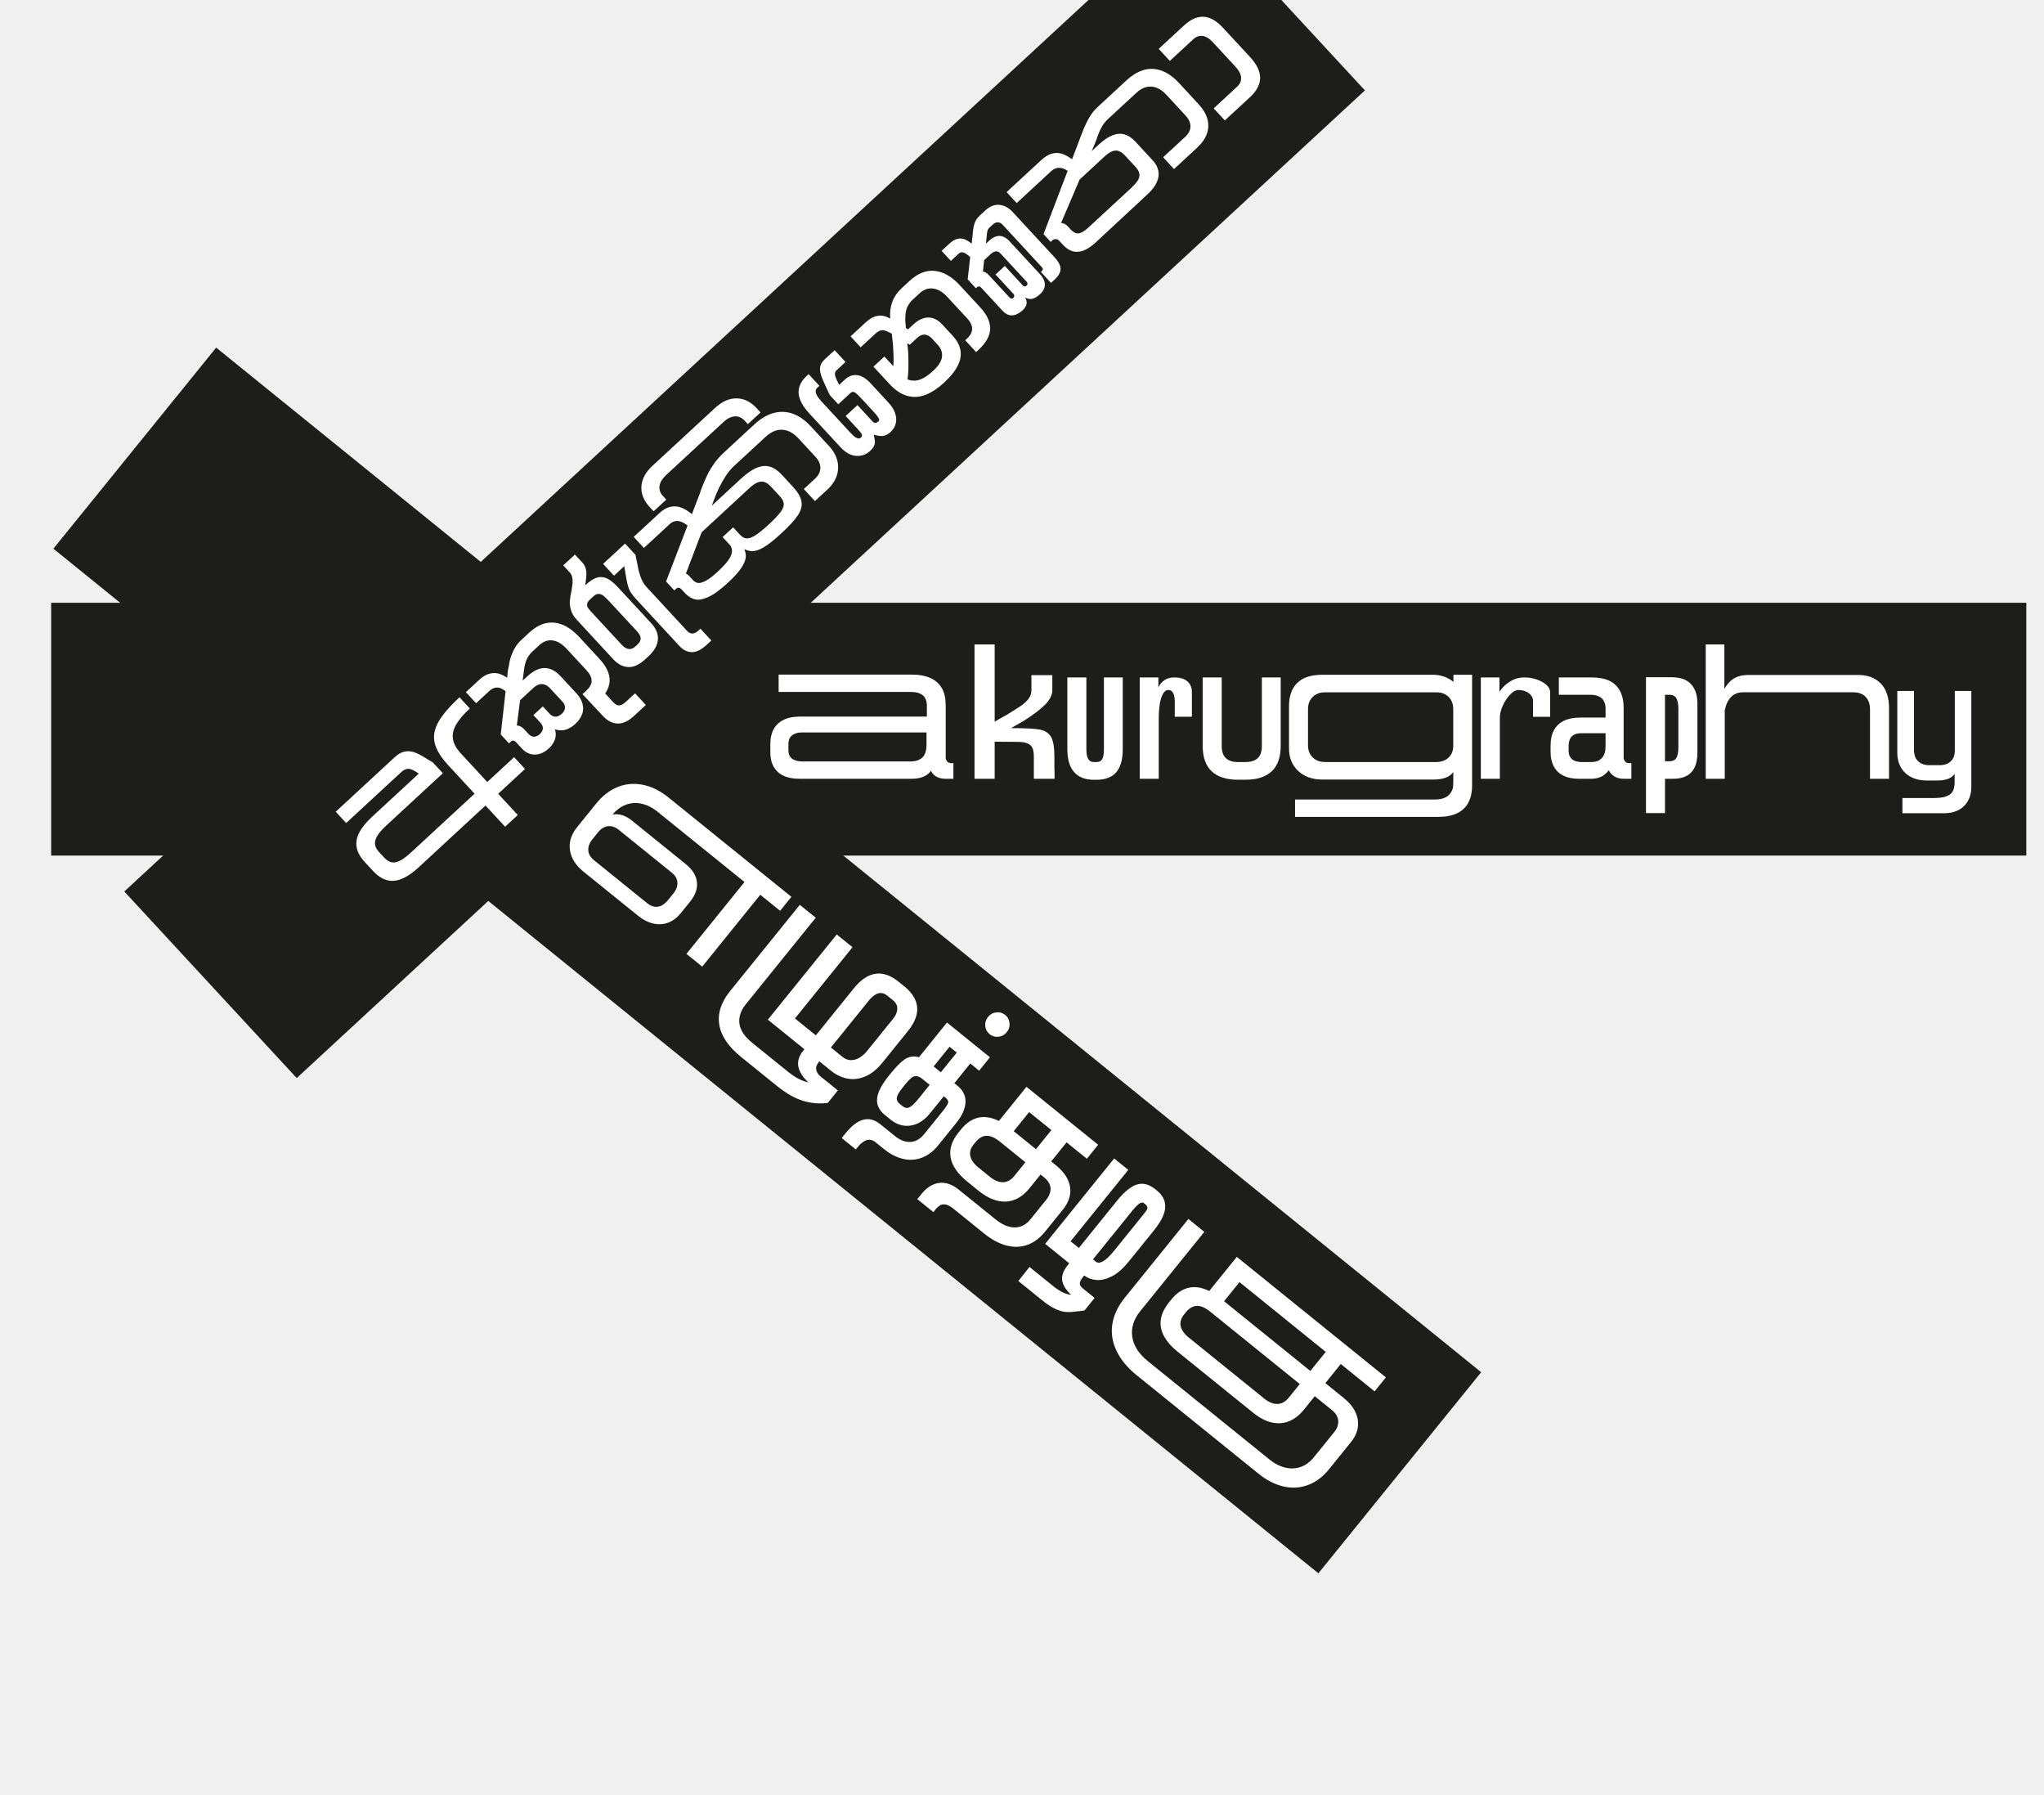
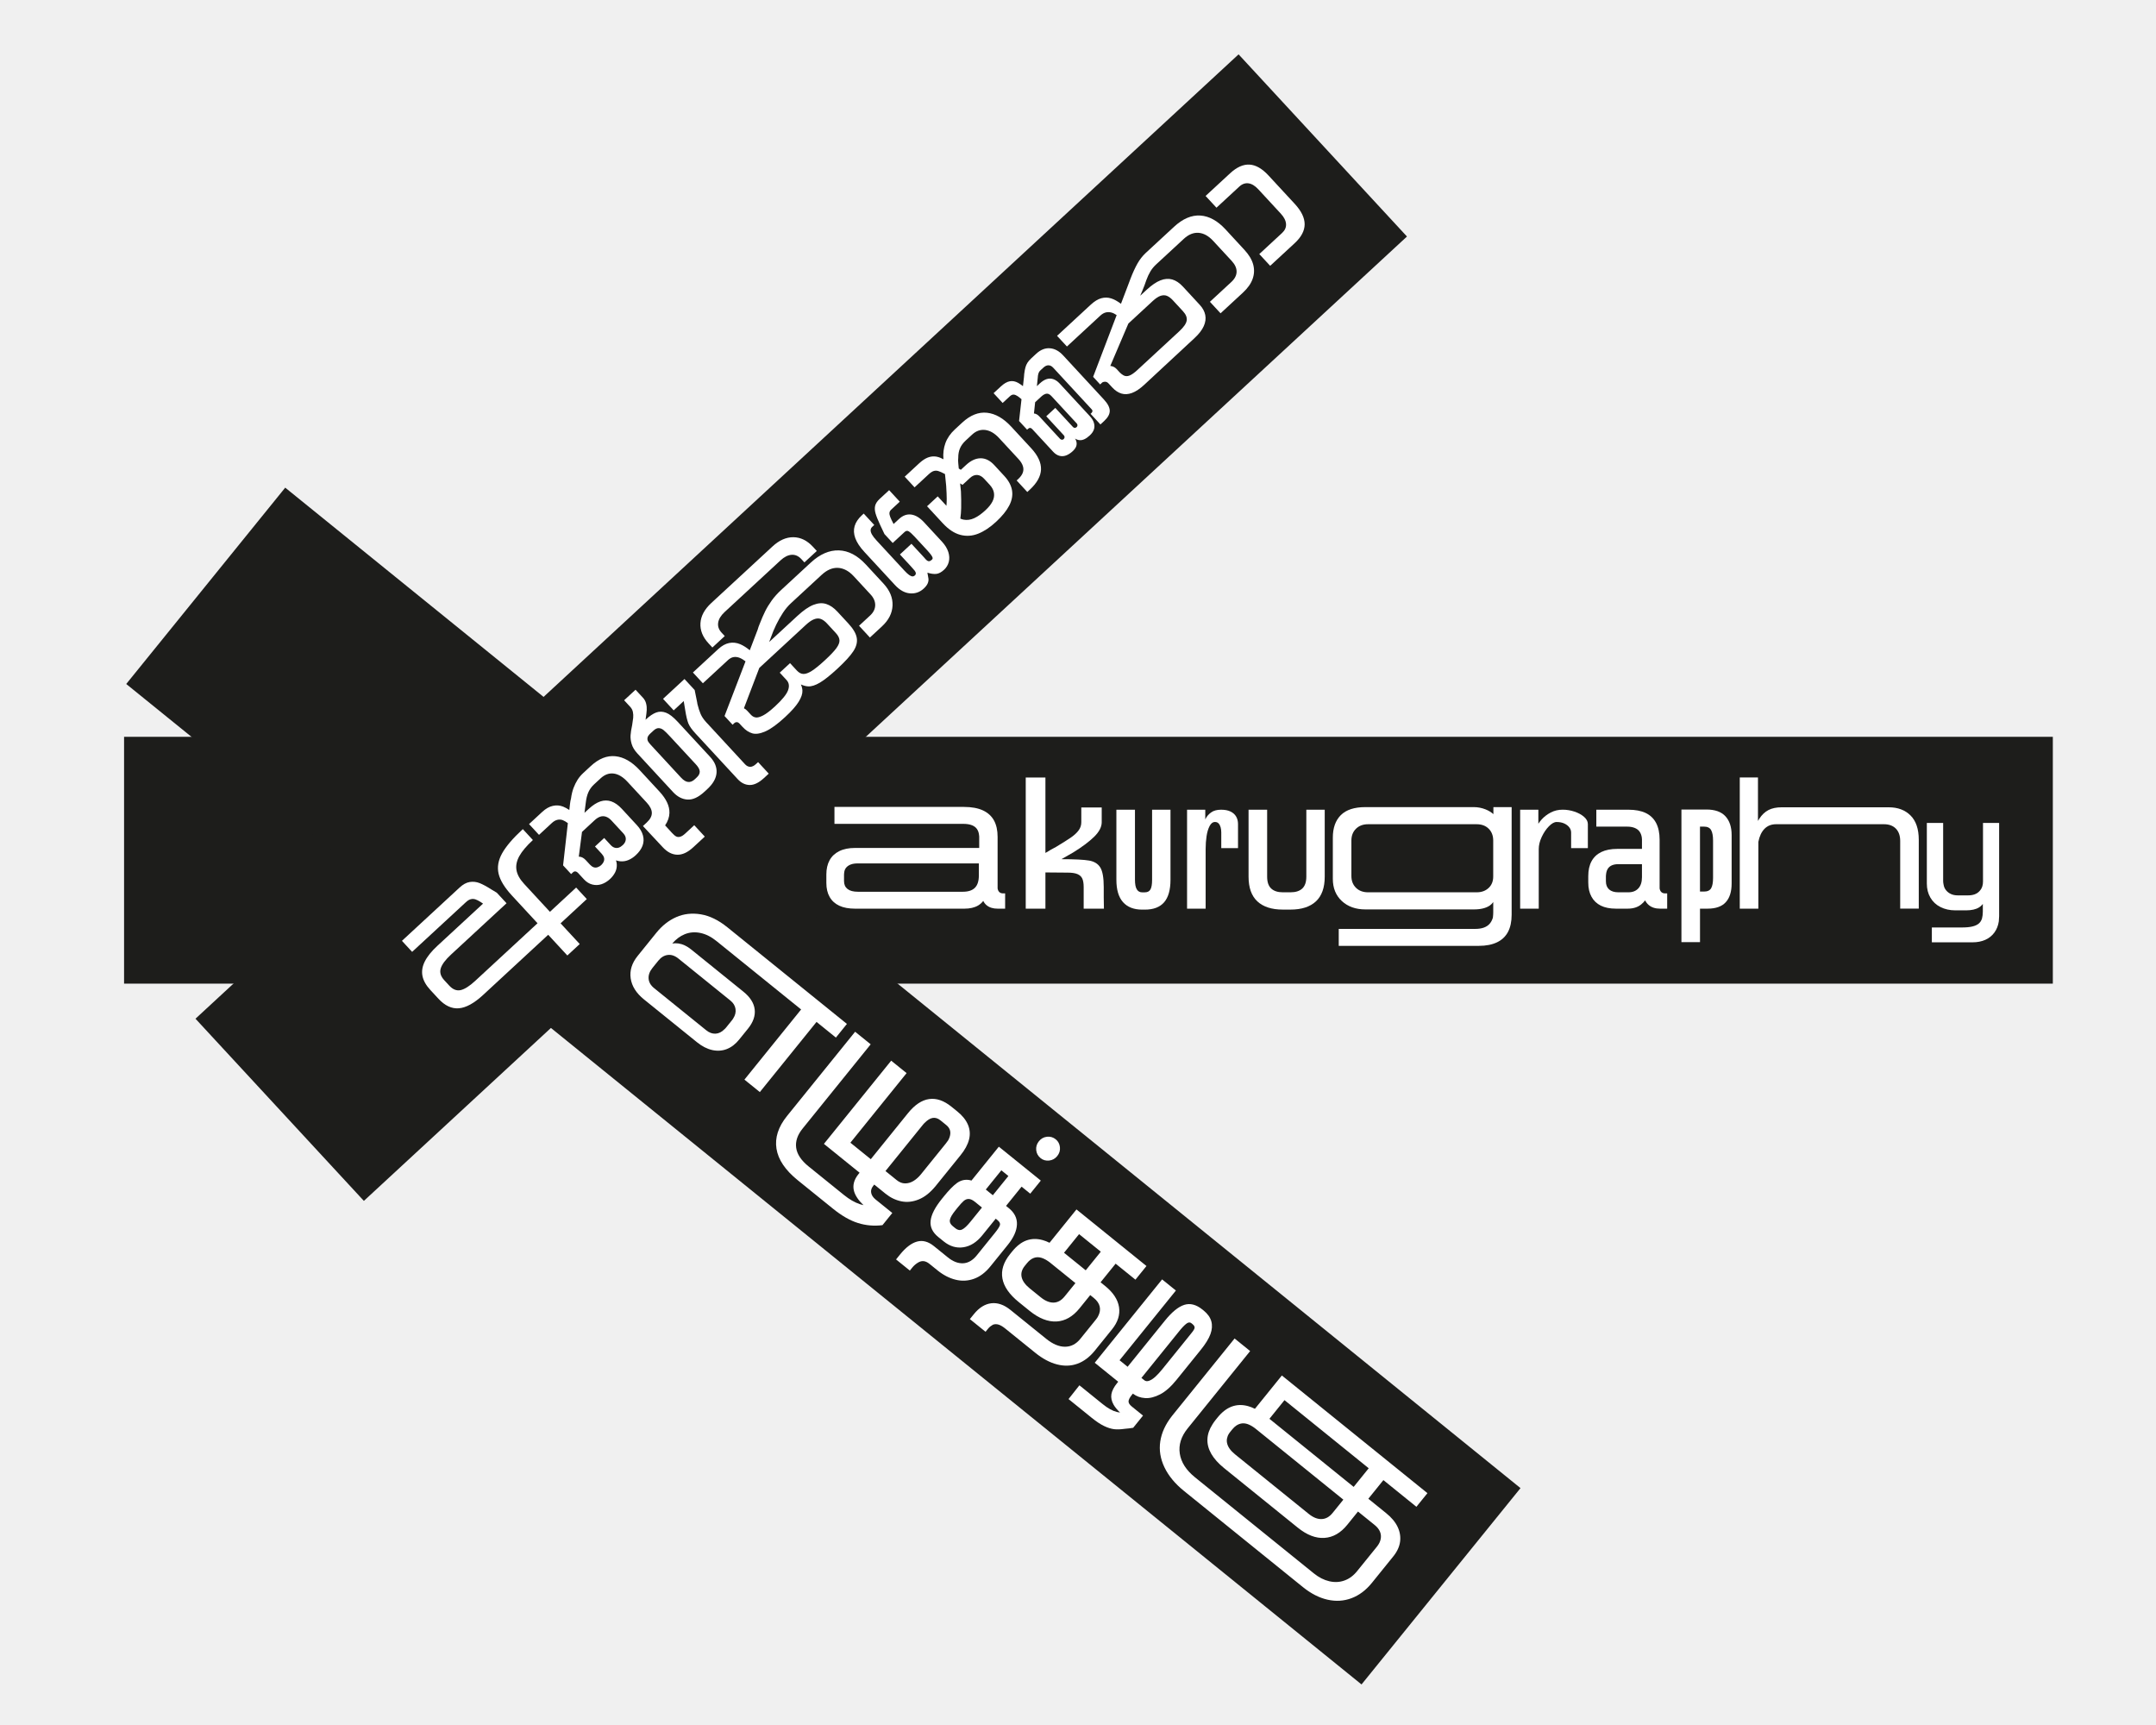
- <svg xmlns="http://www.w3.org/2000/svg" version="1.1" id="Layer_1" x="0px" y="0px" viewBox="44 88 1185 1040" style="enable-background:new 0 0 1280 1024;" xml:space="preserve">
+ <svg xmlns="http://www.w3.org/2000/svg" version="1.1" id="Layer_1" x="0px" y="0px" viewBox="0 0 1280 1024" style="enable-background:new 0 0 1280 1024;" xml:space="preserve">
  <style type="text/css">
	.st0{fill:#1D1D1B;}
	.st1{fill:#FFFFFF;}
</style>
  <rect x="73.66" y="437.39" class="st0" width="1145.09" height="146.52" />
  <rect x="413.88" y="172.83" transform="matrix(0.6293 -0.7771 0.7771 0.6293 -319.8159 618.8976)" class="st0" width="149.98" height="943.74" />
  <rect x="54.01" y="298.95" transform="matrix(0.7343 -0.6788 0.6788 0.7343 -126.5286 421.8774)" class="st0" width="843.36" height="147.27" />
  <path class="st1" d="M581.14,519.64c0,3.35-0.78,5.81-2.35,7.37c-1.56,1.57-3.95,2.35-7.15,2.35h-62.36c-2.69,0-4.73-0.55-6.12-1.64  c-1.38-1.1-2.07-2.66-2.07-4.7v-3.93c0-0.51,0.04-0.91,0.11-1.2c0.14-1.16,0.54-2.13,1.2-2.89c0.65-0.77,1.54-1.37,2.67-1.81  c1.12-0.44,2.52-0.65,4.2-0.65h71.87V519.64z M595.55,530.34c-0.94,0-1.69-0.26-2.24-0.77c-0.54-0.51-0.89-1.24-1.04-2.18v-0.87  v-29.7c0-3.86-0.7-7.1-2.12-9.73c-1.43-2.61-3.61-4.62-6.55-6c-2.95-1.38-6.72-2.08-11.31-2.08h-76.88v10.05h76.44  c2.11,0,3.84,0.28,5.19,0.82c1.35,0.54,2.35,1.31,3,2.29c0.66,0.98,1.06,2.13,1.2,3.44c0.07,0.22,0.11,0.54,0.11,0.98v6.77h-73.71  c-3.72,0-6.85,0.63-9.4,1.91c-2.55,1.27-4.46,3.08-5.73,5.41c-1.27,2.33-1.91,5.13-1.91,8.41v5.03c0,3.27,0.65,6.06,1.96,8.35  c1.31,2.29,3.22,4.02,5.73,5.19c2.51,1.17,5.66,1.75,9.45,1.75h64.76c3.35,0,6.1-0.64,8.25-1.92c1.17-0.7,2.17-1.6,3-2.69  c0.49,1.02,1.16,1.88,2.01,2.59c1.64,1.35,3.84,2.02,6.61,2.02h4.37v-9.07H595.55z" />
  <path class="st1" d="M655.39,539.41c0-3.13-0.04-5.38-0.11-6.77v-6.12c0-5.46-0.68-9.3-2.02-11.52c-1.35-2.22-3.57-3.61-6.66-4.15  c-3.09-0.54-8.58-0.82-16.44-0.82c2.03-1.16,4.33-2.47,6.88-3.93c5.31-3.27,9.48-6.38,12.51-9.33c3.01-2.95,4.53-5.85,4.53-8.68  v-8.74h-12.12v8.74c0,1.82-0.54,3.46-1.64,4.91c-1.09,1.46-2.62,2.86-4.58,4.21c-1.97,1.35-4.88,3.18-8.74,5.51  c-1.39,0.73-2.42,1.3-3.11,1.69c-0.7,0.4-1.77,1.04-3.23,1.92v-44.78h-11.69v77.87h11.69V517.9c5.24,0,9.65,0.04,13.21,0.11  c2.48,0,4.41,0.29,5.79,0.87c1.38,0.58,2.34,1.47,2.89,2.67c0.55,1.2,0.82,2.89,0.82,5.08v12.77H655.39z" />
  <path class="st1" d="M666.72,535.53c-2.62-2.95-3.93-7.37-3.93-13.27v-41.6h11.03v41.6c0,2.63,0.37,4.52,1.1,5.69  c0.72,1.16,1.75,1.75,3.06,1.75h1.75c1.53,0,2.62-0.57,3.27-1.69c0.66-1.13,0.99-3.04,0.99-5.74v-41.6h10.92v41.6  c0,5.97-1.26,10.42-3.77,13.33c-2.51,2.91-6.31,4.37-11.41,4.37h-1.75C673.09,539.95,669.34,538.48,666.72,535.53" />
  <path class="st1" d="M733.9,484.75c-0.73-1.27-1.84-2.27-3.33-3c-1.49-0.73-3.36-1.09-5.62-1.09c-2.47,0-4.46,0.54-5.95,1.63  c-1.5,1.1-2.59,2.37-3.28,3.82c-0.05,0.12-0.11,0.26-0.16,0.38v-5.84h-10.81v58.75h11.03v-35.39c0-2.69,0.19-5.24,0.55-7.64  c0.36-2.41,0.96-4.4,1.8-6.01s1.91-2.41,3.22-2.41c0.87,0,1.59,0.29,2.13,0.87c0.54,0.59,0.94,1.35,1.2,2.3  c0.25,0.94,0.38,1.96,0.38,3.06v9.28H735v-14.31C735,487.49,734.63,486.02,733.9,484.75" />
  <path class="st1" d="M746.5,535.09c-3.49-3.24-5.24-8.14-5.24-14.69v-39.75h11.03v39.75c0,3.21,0.8,5.55,2.41,7.05  c1.6,1.49,3.9,2.24,6.88,2.24h4.58c3.06,0,5.39-0.75,6.99-2.24c1.6-1.5,2.41-3.84,2.41-7.05v-39.75h10.92v39.75  c0,6.55-1.75,11.45-5.24,14.69c-3.49,3.24-8.52,4.86-15.07,4.86h-4.58C755.02,539.95,750,538.34,746.5,535.09" />
  <path class="st1" d="M883.78,527.12c-1.82,1.71-4.18,2.57-7.1,2.57h-64.43c-2.99,0-5.39-0.88-7.21-2.67  c-1.82-1.78-2.73-4.13-2.73-7.04V499c0-2.91,0.91-5.26,2.73-7.04c1.82-1.78,4.19-2.68,7.1-2.68h64.54c2.99,0,5.37,0.9,7.16,2.68  c1.78,1.78,2.67,4.13,2.67,7.04v21.3C886.52,523.13,885.61,525.41,883.78,527.12 M886.62,479.12v4.17  c-1.35-1.19-2.93-2.15-4.75-2.86c-2.22-0.87-4.53-1.31-6.94-1.31h-64.32c-6.55,0-11.41,1.59-14.57,4.75  c-3.17,3.16-4.75,7.63-4.75,13.38v24.46c0,5.46,1.78,9.85,5.35,13.17c3.57,3.31,8.23,4.97,13.98,4.97h64.43c4,0,7.14-0.77,9.4-2.29  c0.79-0.54,1.49-1.24,2.08-2.07v6.11c0,0.94-0.08,2-0.22,3.16c-0.44,1.46-1.09,2.67-1.96,3.66c-0.87,0.98-2.02,1.72-3.44,2.24  c-1.42,0.51-3.16,0.76-5.19,0.76h-80.92v10.06h83.21c4.23,0,7.79-0.7,10.71-2.08c2.91-1.38,5.09-3.44,6.55-6.17  c1.45-2.74,2.18-6.14,2.18-10.22v-63.89H886.62z" />
  <path class="st1" d="M940.45,484.91c-1.5-1.31-3.39-2.34-5.68-3.11c-2.3-0.77-4.64-1.15-7.04-1.15c-2.56,0-4.88,0.54-7,1.64  c-2.11,1.09-3.91,2.46-5.4,4.09c-0.78,0.86-1.45,1.73-2.02,2.61v-8.34h-10.81v58.75h11.04v-35.38c0-2.26,0.58-4.64,1.75-7.16  c1.16-2.5,2.59-4.62,4.26-6.33c1.67-1.71,3.2-2.57,4.58-2.57c1.75,0,3.26,0.29,4.54,0.87c1.27,0.58,2.27,1.35,3,2.29  c0.72,0.94,1.09,1.97,1.09,3.06v9.29h9.94v-14.31C942.68,487.64,941.94,486.22,940.45,484.91" />
  <path class="st1" d="M974.82,520.73c0,2.83-0.7,5.05-2.13,6.61c-1.42,1.57-3.41,2.35-5.95,2.35h-5.9c-2.4,0-4.24-0.57-5.51-1.69  c-1.28-1.13-1.92-2.75-1.92-4.87v-3.05c0-0.52,0.04-0.92,0.11-1.2c0.15-1.31,0.51-2.41,1.1-3.28c0.58-0.87,1.4-1.53,2.45-1.97  c1.06-0.44,2.35-0.65,3.88-0.65h13.87V520.73z M988.58,530.34c-0.94,0-1.69-0.26-2.24-0.77c-0.54-0.51-0.89-1.24-1.04-2.18v-0.87  v-28.06c0-3.93-0.69-7.23-2.07-9.89c-1.39-2.66-3.44-4.64-6.17-5.95c-2.74-1.31-6.18-1.96-10.32-1.96h-19.01v10.05h18.35  c1.68,0,3.15,0.25,4.42,0.76c1.27,0.52,2.25,1.24,2.9,2.19c0.66,0.94,1.1,2.07,1.31,3.38c0.07,0.29,0.11,0.7,0.11,1.2v5.68h-14.63  c-3.79,0-6.95,0.62-9.5,1.85c-2.55,1.24-4.48,3.07-5.79,5.46c-1.31,2.4-1.96,5.35-1.96,8.85v3.82c0,3.28,0.63,6.08,1.91,8.41  c1.27,2.33,3.11,4.09,5.52,5.29c2.41,1.19,5.38,1.8,8.96,1.8h6.99c3.27,0,5.93-0.82,7.97-2.46c0.92-0.74,1.73-1.56,2.42-2.46  c0.51,1.05,1.2,1.97,2.11,2.74c1.7,1.45,3.94,2.18,6.71,2.18h4.26v-9.07H988.58z" />
  <path class="st1" d="M1017.03,521.06c0,2.84-0.38,4.91-1.14,6.22c-0.77,1.31-2.17,1.97-4.21,1.97h-2.41V490.7h2.41  c2.04,0,3.44,0.7,4.21,2.08c0.76,1.38,1.14,3.46,1.14,6.22V521.06z M1024.35,484.53c-2.48-2.66-6.22-3.98-11.25-3.98h-3.82h-6.12  h-4.91v78.74h11.03V539.4h4.48c4.88,0,8.48-1.27,10.8-3.82c2.34-2.55,3.5-6.27,3.5-11.14v-28.72  C1028.06,490.92,1026.82,487.19,1024.35,484.53" />
  <path class="st1" d="M1134.28,484.09c-3.24-3.24-7.55-4.86-12.94-4.86h-63.56c-3.13,0-5.75,0.54-7.86,1.63  c-2.11,1.1-3.93,2.83-5.46,5.2c-0.26,0.4-0.51,0.84-0.77,1.28v-25.81h-10.8v77.87h11.03v-39.64c0.65-3.35,1.87-5.94,3.65-7.76  c1.79-1.82,4.1-2.73,6.94-2.73h63.89c3.06,0,5.45,0.87,7.16,2.62c1.71,1.75,2.57,4.19,2.57,7.32v40.18h11.03v-40.95  C1139.14,492.11,1137.52,487.34,1134.28,484.09" />
  <path class="st1" d="M1153.63,488.5v34.49c0,0.7,0.1,1.47,0.29,2.3c0.2,1.21,0.69,2.3,1.49,3.25c0.79,0.96,1.77,1.69,2.92,2.2  c1.15,0.52,2.45,0.77,3.92,0.77h6.32c1.41,0,2.67-0.21,3.79-0.62c1.11-0.41,2.08-1.05,2.87-1.92c0.8-0.86,1.36-1.83,1.68-2.91  c0.26-0.83,0.38-1.76,0.38-2.78V488.5h9.58v55.37c0,0.76-0.06,1.78-0.19,3.06c-0.38,2.56-1.27,4.78-2.64,6.66  c-1.37,1.88-3.16,3.32-5.37,4.31c-2.2,0.99-4.74,1.48-7.61,1.48h-24.14v-8.81h17.72c2.62,0,4.72-0.2,6.32-0.58  c1.6-0.38,2.86-0.95,3.79-1.72c0.92-0.77,1.58-1.79,1.96-3.07c0.12-0.58,0.24-1.19,0.34-1.82c0.09-0.64,0.14-1.35,0.14-2.11v-9.96  h2.01c-0.32,1.98-0.89,3.61-1.72,4.88c-0.7,1.02-1.53,1.84-2.5,2.44c-0.95,0.61-2.09,1.05-3.4,1.34c-1.31,0.29-2.76,0.44-4.36,0.44  h-6.32c-3.32,0-6.28-0.66-8.86-1.97c-2.59-1.3-4.58-3.17-5.99-5.6c-1.41-2.43-2.1-5.21-2.1-8.33V488.5H1153.63z" />
  <path class="st1" d="M396.47,566.88c2.12-0.25,4.23,0.46,6.32,2.16l30.85,24.92c1.74,1.41,2.75,3.07,3.03,4.97  c0.29,1.92-0.17,3.78-1.35,5.61c-0.13,0.28-0.41,0.68-0.83,1.2l-3.38,4.18c-0.37,0.46-0.71,0.82-1.01,1.06  c-1.63,1.66-3.4,2.54-5.29,2.63c-1.9,0.1-3.75-0.58-5.55-2.04l-30.93-25c-2.03-1.64-3.12-3.53-3.26-5.67  c-0.15-2.13,0.62-4.24,2.31-6.34l3.45-4.27C392.46,568.27,394.35,567.13,396.47,566.88 M502.81,607.82l-71.01-57.39  c-5.22-4.23-10.47-6.77-15.71-7.66c-5.24-0.87-10.1-0.33-14.57,1.63c-4.47,1.96-8.41,5.06-11.84,9.3l-11.12,13.77  c-3.42,4.23-4.8,8.67-4.13,13.3s3.31,8.8,7.9,12.51l31.46,25.41c2.96,2.4,5.96,3.94,9.01,4.63c3.05,0.68,5.94,0.49,8.66-0.56  c2.73-1.06,5.17-2.92,7.33-5.6l5.29-6.53c3.09-3.83,4.42-7.64,3.97-11.42c-0.45-3.77-2.68-7.28-6.69-10.52l-31.02-25.07  c-2.5-2.02-5.04-3.21-7.62-3.57c-1.21-0.17-2.42-0.15-3.61,0.04c2.24-2.58,4.69-4.41,7.37-5.5c2.92-1.19,6.02-1.45,9.27-0.78  c3.26,0.66,6.45,2.26,9.59,4.8l50.28,40.63l-33.66,41.65l9.15,7.39l33.66-41.65l11.5,9.3L502.81,607.82z" />
  <path class="st1" d="M546.77,697.07c-1.36,1.68-2.84,3-4.44,3.98c-1.6,0.96-3.25,1.44-4.98,1.44c-1.73,0-3.41-0.66-5.03-1.98  l-6.62-5.35l22.12-27.36c0.46-0.58,0.85-1,1.14-1.24c1.68-1.72,3.28-2.69,4.82-2.94c1.54-0.24,3.07,0.24,4.58,1.46l3.4,2.75  c1.45,1.17,2.26,2.52,2.42,4.04c0.16,1.52-0.24,3.19-1.22,4.99c-0.41,0.63-0.9,1.29-1.46,1.99L546.77,697.07z M575.3,676.48  c0.77-3.03,0.56-5.95-0.62-8.78c-1.18-2.82-3.3-5.47-6.38-7.96l-3.4-2.75c-4.53-3.66-8.97-5.19-13.31-4.56  c-4.34,0.62-8.5,3.4-12.5,8.33l-22.11,27.36l-12.11-9.79l33.37-41.3l-9.15-7.39l-39.93,49.39l21.17,17.12l-0.63,0.78  c-2.72,3.37-3.61,6.76-2.67,10.16c0.76,2.71,2.64,5.48,5.62,8.33c-0.69-0.15-1.38-0.34-2.09-0.58c-3.14-1.04-6.3-2.86-9.49-5.45  l-21-16.96c-4.41-3.57-6.87-7.27-7.39-11.09c-0.51-3.82,0.76-7.62,3.82-11.39l40.42-50.02l-9.24-7.46l-40.43,50.01  c-5.21,6.45-7.29,12.93-6.26,19.42c1.03,6.51,5.24,12.74,12.61,18.7l20.91,16.89c5.22,4.23,10.21,7.08,14.92,8.54  c4.72,1.46,9.55,1.88,14.48,1.25l5.84-7.23l-9.93-8.02c-1.45-1.18-2.32-2.48-2.6-3.91c-0.29-1.43,0.12-2.81,1.19-4.15l0.63-0.78  l6.7,5.42c2.85,2.3,5.95,3.81,9.32,4.51c3.37,0.7,6.83,0.34,10.39-1.11c3.57-1.44,6.94-4.14,10.14-8.09l14.58-18.03  C572.83,682.65,574.53,679.51,575.3,676.48" />
  <path class="st1" d="M585.26,706.14l9.23-11.42l4.18,3.39l-9.23,11.41L585.26,706.14z M576.14,725.27  c-1.97,2.43-3.62,3.97-4.93,4.58c-1.32,0.62-2.65,0.38-3.98-0.7l-1.57-1.27c-1.4-1.12-1.97-2.38-1.71-3.76  c0.25-1.38,1.38-3.32,3.41-5.81l1.27-1.57c1.45-1.8,2.65-3.1,3.57-3.89c0.93-0.78,1.93-1.16,3-1.11c1.06,0.04,2.29,0.63,3.69,1.76  l4.09,3.32L576.14,725.27z M603.75,726.92c0.16-3.76-1.44-7.01-4.81-9.73l-1.66-1.34l9.23-11.42l5.14,4.16l6.27-7.76L593,680.7  l-16.25,20.11c-0.61-0.19-1.2-0.32-1.77-0.39c-2.5-0.29-4.81,0.36-6.96,1.93c-2.14,1.59-4.67,4.17-7.58,7.77l-1.27,1.57  c-4.04,5-6.27,9.32-6.67,12.98c-0.41,3.65,1.12,6.89,4.61,9.7l3.14,2.54c3.66,2.96,7.57,4.12,11.72,3.49c4.15-0.62,7.9-3,11.23-7.12  l7.96-9.85l1.04,0.85c1.27,1.03,1.76,2.04,1.44,3.03c-0.32,0.99-1.3,2.5-2.94,4.54c-0.52,0.64-1.01,1.25-1.48,1.83l-9.29,11.5  c-2.44,3.02-5.16,4.6-8.15,4.73c-2.99,0.12-5.99-1.03-9.01-3.47l-8.36-6.76c-3.31-2.67-6.63-3.57-9.96-2.65  c-3.33,0.91-6.71,3.49-10.14,7.72l-2.33,2.88l8.19,6.62l1.41-1.75c0.47-0.58,0.96-1.1,1.47-1.55c0.51-0.45,1.06-0.86,1.66-1.25  c1.24-0.82,2.44-1.18,3.59-1.06c1.15,0.12,2.31,0.64,3.48,1.59l4.88,3.94c3.37,2.72,6.91,4.56,10.62,5.48  c3.72,0.94,7.35,0.76,10.94-0.52c3.58-1.28,6.85-3.75,9.81-7.42l10.21-12.63C601.76,734.74,603.59,730.68,603.75,726.92" />
  <path class="st1" d="M617.77,687.48c1.45,1.18,3.15,1.66,5.09,1.45s3.55-1.1,4.82-2.67c1.27-1.57,1.79-3.32,1.59-5.27  c-0.21-1.94-1.03-3.5-2.49-4.67c-1.51-1.22-3.24-1.73-5.18-1.52c-1.94,0.21-3.55,1.1-4.81,2.67c-1.27,1.57-1.8,3.33-1.6,5.27  C615.4,684.68,616.27,686.25,617.77,687.48" />
  <path class="st1" d="M631.7,743.67l8.94-11.06l12.9,10.42l-8.95,11.06L631.7,743.67z M632.05,769.6c-1.93,2.39-4.1,3.59-6.54,3.65  c-2.43,0.04-4.96-0.99-7.58-3.1l-6.53-5.28c-2.73-2.21-4.35-4.46-4.86-6.74c-0.51-2.28,0.11-4.5,1.85-6.65l1.27-1.57  c1.27-1.57,2.63-2.62,4.09-3.17c1.45-0.55,3.01-0.56,4.7-0.03c1.67,0.54,3.41,1.54,5.21,3l14.81,11.97L632.05,769.6z M664.36,775.97  c-0.69-4.49-3.44-8.69-8.26-12.59l-2.7-2.18l8.94-11.06l11.76,9.5l6.55-8.1l-41.56-33.59l-15.99,19.79c-1.39-0.7-2.76-1.24-4.11-1.6  c-3.41-0.94-6.62-0.86-9.61,0.22c-3,1.09-5.8,3.26-8.43,6.51l-1.27,1.57c-3.9,4.82-5.42,9.65-4.56,14.47  c0.86,4.82,4.11,9.51,9.74,14.06l6.44,5.21c5.52,4.46,10.84,6.55,15.96,6.28c5.13-0.28,9.68-2.89,13.67-7.83l6.33-7.84l2.09,1.68  c1.92,1.55,3.09,3.24,3.53,5.08c0.43,1.85,0.12,3.77-0.94,5.79c-0.26,0.56-0.69,1.22-1.3,1.97l-9.3,11.51  c-2.49,3.08-5.51,4.62-9.07,4.63c-3.56,0-7.28-1.57-11.17-4.72l-21.18-17.11c-3.83-3.1-7.64-4.42-11.41-3.97  c-3.77,0.45-7.24,2.62-10.38,6.52l-2.33,2.88l9.32,7.53l1.41-1.75c0.46-0.58,0.95-1.07,1.47-1.47s1.03-0.73,1.53-1  c1.07-0.38,2.18-0.39,3.33-0.04c1.16,0.36,2.49,1.14,4,2.37L614.57,803c4.36,3.52,8.67,5.84,12.96,6.94  c4.29,1.11,8.33,0.98,12.15-0.41c3.81-1.38,7.24-3.97,10.29-7.74l10.21-12.64C663.65,784.86,665.05,780.46,664.36,775.97" />
  <path class="st1" d="M699.76,790.62c0.37-0.46,0.76-0.93,1.13-1.4c1.65-1.93,2.95-3.17,3.9-3.75c0.94-0.58,1.79-0.57,2.55,0.04  l0.61,0.49c1.11,0.89,1.51,1.77,1.19,2.62c-0.3,0.86-1.27,2.22-2.87,4.09c-0.37,0.46-0.89,1.11-1.55,1.92l-14.71,18.21  c-1.46,1.8-2.82,3.27-4.07,4.41c-1.27,1.14-2.48,1.93-3.65,2.38c-1.18,0.45-2.17,0.34-2.98-0.32l-1.66-1.34L699.76,790.62z   M672.76,827.41c1.96,1.49,4.31,2.33,7.04,2.52c2.73,0.19,5.69-0.54,8.89-2.18s6.44-4.49,9.73-8.56l14.5-17.94  c2.82-3.49,4.72-6.59,5.71-9.29c0.99-2.71,1.16-5.24,0.52-7.59c-0.65-2.34-2.19-4.5-4.64-6.48l-0.61-0.49  c-3.72-3-7.34-3.93-10.86-2.79c-3.51,1.14-7.34,4.27-11.46,9.38l-22.12,27.36l-4.79-3.87l33.45-41.39l-8.19-6.61l-40,49.48  l13.94,11.27l-0.63,0.78c-1.93,2.38-3.06,4.59-3.41,6.61c-0.34,2.03,0.1,4.11,1.3,6.24c0.84,1.46,2.12,3.02,3.85,4.66  c-0.64-0.08-1.27-0.19-1.88-0.33c-2.53-0.62-5.37-2.18-8.5-4.72l-13.76-11.12l-6.46,8.17l13.68,11.06c2.84,2.3,5.34,3.96,7.5,4.97  c2.15,1.03,4.13,1.63,5.93,1.85c1.8,0.21,3.9,0.12,6.31-0.23c1.74-0.13,3.39-0.34,4.96-0.61l5.84-7.23l-6.62-5.36  c-1.39-1.12-2.05-2.18-1.97-3.17c0.09-0.99,0.73-2.24,1.95-3.75l0.63-0.78L672.76,827.41z" />
  <path class="st1" d="M753.65,842.23l8.94-11.07l50.01,40.43l-8.94,11.06L753.65,842.23z M791.12,898.16  c-1.88,2.32-4.05,3.52-6.51,3.59c-2.46,0.08-5-0.94-7.61-3.05l-43.74-35.35c-1.34-1.08-2.41-2.18-3.22-3.32  c-0.81-1.13-1.33-2.3-1.57-3.49c-0.23-1.2-0.16-2.32,0.21-3.37c0.21-0.98,0.77-2.01,1.66-3.12l1.27-1.57  c0.76-0.93,1.55-1.68,2.39-2.25c1.19-0.77,2.39-1.19,3.57-1.29c1.18-0.1,2.45,0.13,3.82,0.7c1.36,0.58,2.74,1.43,4.14,2.55  l52.01,42.04L791.12,898.16z M831.21,915.21c0.4-2.99-0.09-5.93-1.45-8.81c-1.37-2.88-3.65-5.62-6.85-8.19l-10.54-8.52l8.94-11.07  l19.6,15.85l6.55-8.1l-86.43-69.85l-15.99,19.78c-1.39-0.7-2.76-1.23-4.11-1.6c-3.41-0.94-6.63-0.85-9.65,0.27  c-3.02,1.12-5.82,3.28-8.4,6.47l-1.27,1.57c-0.66,0.81-1.26,1.68-1.8,2.58c-1.87,2.91-2.86,5.83-2.97,8.76  c-0.12,2.93,0.65,5.84,2.31,8.72c1.67,2.87,4.18,5.67,7.55,8.4l43.73,35.34c5.46,4.41,10.75,6.46,15.87,6.12  c5.12-0.33,9.65-2.93,13.59-7.81l6.34-7.84l9.94,8.03c1.44,1.17,2.48,2.45,3.08,3.85c0.6,1.4,0.76,2.87,0.46,4.41  c-0.29,1.54-1.03,3.08-2.26,4.58l-11.7,14.46c-2.2,2.74-4.72,4.61-7.57,5.62c-2.83,1.02-5.83,1.17-8.99,0.44  c-3.16-0.73-6.21-2.29-9.18-4.68l-70.57-57.04c-5.22-4.23-8.23-8.91-9.01-14.06c-0.78-5.14,0.77-10.13,4.66-14.95l37.11-45.92  l-9.24-7.46l-37.11,45.92c-3.89,4.92-6.21,9.97-7,15.15c-0.78,5.18,0.04,10.31,2.47,15.39c2.42,5.07,6.31,9.78,11.66,14.09  l70.57,57.04c4.76,3.84,9.62,6.33,14.57,7.45c4.96,1.12,9.71,0.83,14.24-0.87c4.55-1.7,8.58-4.73,12.11-9.09l12.6-15.59  C829.44,921.15,830.81,918.2,831.21,915.21" />
  <path class="st1" d="M306.63,516.51c-0.45-2.68,0.11-5.46,1.69-8.32c1.59-2.85,4.27-6.03,8.05-9.53l-5.98-6.48  c-5.92,5.47-10.03,10.28-12.31,14.42c-2.29,4.14-2.98,8.17-2.06,12.08c0.93,3.92,3.54,8.2,7.84,12.86l15.27,16.52l-37.04,34.24  c-3.35,3.09-6.21,4.9-8.59,5.45c-2.38,0.53-4.63-0.34-6.74-2.62l-3.02-3.27c-2.11-2.28-2.8-4.61-2.08-6.99  c0.72-2.38,2.76-5.12,6.11-8.21l32.96-30.47l-5.79-6.26c-0.96-0.55-1.96-1.15-3.01-1.8c-2.87-1.85-5.27-3.14-7.18-3.9  c-1.91-0.75-3.87-0.97-5.87-0.65c-2,0.32-4.02,1.42-6.05,3.31l-34.2,31.61l6.05,6.55l31.88-29.46c1.06-0.99,2.06-1.59,2.98-1.81  c0.92-0.22,1.83-0.19,2.74,0.11c0.89,0.29,2.03,0.88,3.4,1.78c0.37,0.2,0.73,0.45,1.1,0.74l-27.07,25.02  c-3.54,3.27-6.04,6.37-7.51,9.31c-1.47,2.94-1.93,5.79-1.39,8.58s2.12,5.58,4.72,8.39l4.78,5.17c3.82,4.12,7.85,6.01,12.11,5.66  c4.27-0.35,9.07-2.99,14.41-7.92l38.63-35.72l11.37,12.3l7.35-6.8l-11.37-12.29l15.57-14.4l-6.32-6.84l-15.57,14.4l-15.27-16.52  C308.62,521.94,307.08,519.2,306.63,516.51" />
  <path class="st1" d="M353.09,486.85c1.11-1.03,2.23-1.72,3.34-2.08c1.11-0.35,2.24-0.33,3.36,0.06c1.13,0.4,2.19,1.13,3.17,2.19  l7.13,7.71c1.03,1.12,1.52,2.3,1.44,3.53c-0.07,1.24-0.67,2.37-1.78,3.41c-0.83,0.76-1.64,1.27-2.44,1.52  c-0.81,0.25-1.61,0.25-2.42,0.01c-0.8-0.24-1.57-0.75-2.29-1.52l-3.9-4.23l-5.46,5.05l3.97,4.3c0.71,0.78,1.18,1.54,1.38,2.29  c0.21,0.76,0.16,1.52-0.12,2.28c-0.29,0.76-0.78,1.45-1.45,2.08c-0.72,0.68-1.49,1.13-2.3,1.38c-0.8,0.25-1.57,0.25-2.31-0.02  c-0.74-0.27-1.46-0.78-2.18-1.56l-2.42-2.62c-1.17-1.26-2.42-1.95-3.74-2.08c-0.14-0.01-0.29-0.01-0.45,0l1.91-14.71L353.09,486.85z   M406.84,494.79c-1.11,1.03-2.12,1.67-3.02,1.92c-0.9,0.24-1.69,0.19-2.38-0.17c-0.69-0.35-1.52-1.06-2.5-2.13l-4.06-4.44  c1.63-2.44,2.49-4.91,2.56-7.4c0.11-4.06-1.85-8.27-5.88-12.64l-11.78-12.74c-4.62-4.99-9.41-7.76-14.4-8.27  c-4.98-0.53-9.85,1.41-14.61,5.8l-4.43,4.1c-1.36,1.26-2.5,2.6-3.42,4.04c-0.92,1.44-1.72,3.06-2.4,4.85  c-0.68,1.8-1.19,3.89-1.51,6.26c-0.28,0.97-0.48,2.1-0.62,3.41l-0.39,3.45c-1.26-0.86-2.48-1.52-3.66-1.99  c-1.98-0.78-4.03-0.94-6.15-0.45c-2.13,0.47-4.21,1.66-6.24,3.54l-7.86,7.27l5.92,6.4l7.71-7.13c1.03-0.94,2.09-1.54,3.19-1.8  c1.11-0.26,2.18-0.2,3.22,0.2c0.88,0.33,1.89,0.94,3,1.76l-2.83,25.07l4.77,5.16l1.03-0.94l0.21-0.21c0.48-0.36,0.97-0.49,1.45-0.39  c0.49,0.08,0.95,0.37,1.41,0.86l3.49,3.79c1.48,1.6,3.13,2.63,4.97,3.1c1.83,0.47,3.64,0.41,5.44-0.17c1.8-0.59,3.5-1.62,5.1-3.1  c1.31-1.21,2.34-2.56,3.08-4.05c0.73-1.49,1.04-3.08,0.92-4.77c-0.05-0.74-0.21-1.5-0.46-2.26c0.78,0.27,1.55,0.46,2.32,0.54  c1.75,0.19,3.41-0.04,4.97-0.69c1.57-0.64,3.05-1.6,4.46-2.91c1.9-1.75,3.22-3.6,3.98-5.56c0.75-1.95,0.86-3.98,0.3-6.09  c-0.54-2.09-1.74-4.15-3.57-6.13l-9.01-9.75c-2.02-2.18-4.09-3.65-6.21-4.39c-2.12-0.73-4.28-0.74-6.49-0.01  c-2.2,0.74-4.48,2.2-6.86,4.39L347,482.5l0.73-5.68c0.29-2.69,0.84-4.9,1.63-6.63c0.79-1.72,1.89-3.23,3.3-4.53l3.93-3.64  c2.42-2.24,5.02-3.17,7.78-2.82c2.77,0.37,5.47,1.99,8.12,4.85l11.44,12.36c2.01,2.18,3.04,4.23,3.06,6.15  c0.02,1.93-1,3.82-3.03,5.71l-0.94,0.87l-1.31,1.21l11.78,12.6c2.65,2.86,5.49,4.34,8.56,4.43c3.06,0.1,6.23-1.37,9.53-4.42  l6.85-6.33l-6.26-6.77L406.84,494.79z" />
  <path class="st1" d="M415.93,423.78c-0.69-1.61-1.31-3.56-1.87-5.82c-0.08-0.37-0.13-0.73-0.17-1.06l-1.47-7.28l-6.05-6.54  l-12.73,11.77l6.32,6.84l5.96-5.52l0.91,5.51c0.56,3.53,1.19,6.12,1.86,7.79c0.69,1.66,2.06,3.61,4.12,5.84l25.09,27.14  c2.15,2.33,4.55,3.51,7.18,3.54c2.64,0.04,5.46-1.34,8.48-4.12l2.83-2.62l-6.32-6.85l-1.24,1.15c-1.21,1.12-2.37,1.67-3.47,1.65  c-1.1-0.02-2.09-0.52-3-1.48l-23.2-25.11C417.69,427,416.62,425.4,415.93,423.78" />
  <path class="st1" d="M413.14,453.75c1.48,1.6,2.25,3,2.29,4.23c0.04,1.22-0.56,2.41-1.83,3.57l-1.23,1.14  c-1.22,1.12-2.49,1.62-3.82,1.5c-1.33-0.12-2.71-0.95-4.15-2.5l-17.89-19.36c-0.13-0.14-0.26-0.29-0.39-0.43  c-0.23-0.27-0.45-0.53-0.66-0.8c-0.12-0.13-0.22-0.28-0.32-0.41c-0.06-0.09-0.12-0.19-0.19-0.28c-0.04-0.07-0.1-0.15-0.14-0.21  c-0.37-0.61-0.51-1.31-0.41-2.12c0.11-0.81,0.66-1.69,1.68-2.64l1.82-1.68c1.16-1.08,2.25-1.59,3.24-1.52  c1.01,0.06,1.95,0.45,2.83,1.17c0.88,0.71,2.18,1.99,3.88,3.83L413.14,453.75z M389.6,422.95c-1.85,0.68-3.9,2.04-6.12,4.11  l-0.23,0.21c0.04-0.26,0.07-0.51,0.12-0.78c0.32-2.09,0.51-3.77,0.59-5.06c0.07-1.27-0.05-2.56-0.38-3.83  c-0.32-1.27-0.95-2.42-1.89-3.44l-4.38-4.72l-6.77,6.25l3.63,3.93c0.81,0.87,1.34,1.88,1.57,3c0.23,1.13,0.29,2.29,0.18,3.49  c-0.12,1.19-0.33,2.64-0.62,4.35c-0.52,2.37-0.83,4.37-0.94,6c-0.12,1.63,0.11,3.38,0.67,5.25c0.55,1.87,1.67,3.7,3.32,5.49  l21.25,23c2.56,2.76,5.41,4.24,8.56,4.44c3.15,0.19,6.49-1.35,10.04-4.63l1.75-1.61c3.39-3.14,5.21-6.35,5.46-9.64  c0.25-3.28-1.02-6.43-3.8-9.44l-19.31-20.89c-2.59-2.81-4.9-4.59-6.91-5.35C393.38,422.32,391.45,422.27,389.6,422.95" />
  <path class="st1" d="M428.38,375.53c-1.66-1.79-2.33-3.76-2.01-5.9c0.32-2.14,1.6-4.23,3.82-6.3l33.18-30.67  c2.24-2.06,4.43-3.16,6.59-3.32c2.16-0.14,4.08,0.7,5.79,2.54l1.82,1.97l7.35-6.79l-2.28-2.48c-3.45-3.74-7.32-5.62-11.6-5.68  c-4.27-0.04-8.42,1.78-12.44,5.51l-36.32,33.56c-4.02,3.73-6.17,7.71-6.43,11.95c-0.26,4.25,1.34,8.24,4.79,11.97l2.29,2.48  l7.35-6.79L428.38,375.53z" />
  <path class="st1" d="M478.41,370.97c1.79-1.66,3.41-2.78,4.87-3.35c1.44-0.57,2.78-0.64,4-0.2c1.22,0.45,2.43,1.33,3.65,2.63  l5.31,5.75c1.35,1.46,2.06,2.87,2.15,4.23c0.09,1.35-0.53,2.93-1.83,4.73c-1.31,1.79-3.57,4.17-6.77,7.13  c-3.24,3-5.87,5.13-7.85,6.38c-1.99,1.26-3.66,1.86-5.02,1.8c-1.35-0.04-2.63-0.73-3.84-2.04l-4.04-4.37l-6.12,5.65l4.04,4.37  c1.48,1.6,1.79,3.61,0.92,6.03c-0.86,2.42-3.43,5.6-7.7,9.55c-2.86,2.65-5.23,4.46-7.12,5.44c-1.88,0.97-3.36,1.37-4.42,1.19  c-1.07-0.18-2.01-0.7-2.82-1.58l-2.15-2.33c-0.64-0.7-1.32-1.21-2.01-1.55l9.13-23.93L478.41,370.97z M498.03,326.72  c-5.7-0.18-11.26,2.25-16.7,7.27l-17.61,16.28c-2.18,2.02-4.04,4.1-5.58,6.23c-1.52,2.14-2.82,4.25-3.86,6.34  c-1.03,2.09-2.13,4.61-3.27,7.55c-0.46,1.06-0.86,2.18-1.19,3.39L445.14,386c-2.02-1.64-3.92-2.84-5.68-3.58  c-2.21-0.93-4.4-1.16-6.6-0.71c-2.19,0.45-4.36,1.67-6.49,3.64l-14.99,13.85l5.92,6.41l14.92-13.79c1.06-0.99,2.18-1.57,3.36-1.77  c1.18-0.19,2.42-0.01,3.74,0.53c0.98,0.41,2.08,1.08,3.29,2.01l-12.46,32.45l4.77,5.17l1.03-0.94l0.21-0.2  c0.44-0.31,0.91-0.44,1.42-0.37c0.51,0.06,1,0.34,1.44,0.82l1.88,2.04c1.75,1.89,3.65,3.15,5.71,3.76c2.06,0.62,4.68,0.22,7.87-1.19  c3.18-1.42,7.06-4.23,11.62-8.45c3.79-3.49,6.46-6.51,8.03-9.05c1.58-2.53,2.33-4.73,2.26-6.61c-0.04-1.21-0.35-2.45-0.9-3.71  c1.54,0.69,3,1.08,4.33,1.14c1.93,0.11,4.24-0.63,6.93-2.21c2.67-1.58,6.15-4.34,10.42-8.29c4.51-4.17,7.66-7.62,9.45-10.36  c1.79-2.73,2.47-5.38,2.03-7.94c-0.44-2.57-2.09-5.4-4.96-8.5l-6.53-7.06c-2.11-2.28-4.31-3.8-6.62-4.54  c-2.31-0.75-4.86-0.58-7.63,0.51c-2.78,1.08-5.96,3.28-9.55,6.6l-16.71,15.44l2.46-6.46c0.31-0.64,0.61-1.29,0.88-1.96  c0.29-0.67,0.58-1.32,0.89-1.96c1.21-2.48,2.55-4.81,3.98-7c1.44-2.18,3.01-4.06,4.72-5.63l18.26-16.88  c3.16-2.91,6.39-4.29,9.7-4.11c3.32,0.18,6.43,1.85,9.34,4.99l9.96,10.78c1.88,2.03,2.8,4.17,2.76,6.42  c-0.04,2.24-1.06,4.28-3.05,6.12l-6.54,6.05l6.45,6.99l7.13-6.59c4.03-3.73,6.13-7.87,6.31-12.44s-1.6-8.88-5.31-12.91l-10.43-11.28  C509.11,329.73,503.73,326.9,498.03,326.72" />
  <path class="st1" d="M540.97,305.45c-2.56-0.33-4.96,0.53-7.18,2.59l-3.27,3.02c-0.96-1.81-1.63-3.22-2.01-4.22  c-0.38-0.99-0.53-1.83-0.43-2.5c0.09-0.67,0.43-1.27,1.02-1.82l5.09-4.71l-6.32-6.84l-5.61,5.18c-1.45,1.35-2.34,2.69-2.68,4.03  c-0.33,1.35-0.26,2.85,0.21,4.53c0.47,1.68,1.4,4,2.77,6.95c0.82,1.76,1.67,3.55,2.53,5.36l4.9,5.31l7.06-6.53  c0.83-0.77,1.66-0.88,2.5-0.36c0.85,0.53,2.01,1.59,3.49,3.18l7.27,7.86c0.94,1.02,1.71,1.93,2.31,2.72  c0.61,0.79,0.95,1.42,1.05,1.86c0.1,0.45-0.04,0.86-0.44,1.21c-0.58,0.53-1.1,0.83-1.54,0.88s-0.88-0.08-1.31-0.4  c-0.44-0.32-1.01-0.91-1.72-1.78c-0.36-0.39-0.7-0.76-1.01-1.1l-6.53-7.06l-6.85,6.33l6.53,7.06c1.03,1.11,1.77,1.96,2.22,2.54  s0.68,1.1,0.7,1.57c0.04,0.46-0.17,0.91-0.61,1.31c-0.44,0.4-0.93,0.58-1.46,0.53c-0.53-0.04-1.18-0.33-1.93-0.85  c-0.75-0.52-1.63-1.34-2.67-2.45l-16.62-17.98c-1.26-1.35-2.17-2.53-2.74-3.54c-0.57-1-0.84-1.88-0.81-2.62  c0.04-0.75,0.34-1.39,0.92-1.93l1.24-1.14l-6.26-6.77l-1.16,1.08c-2.14,1.97-3.54,4.07-4.22,6.32c-0.67,2.24-0.54,4.64,0.38,7.2  c0.93,2.56,2.74,5.29,5.43,8.2l18.16,19.65c2.78,3.01,5.73,4.64,8.85,4.91c3.13,0.26,5.85-0.69,8.18-2.83  c1.16-1.08,1.95-2.1,2.36-3.07c0.41-0.96,0.56-1.89,0.46-2.79c-0.11-0.89-0.32-2.09-0.63-3.59c2.03,0.64,3.79,0.88,5.27,0.73  c1.47-0.15,3.01-0.97,4.62-2.45c1.4-1.3,2.34-2.86,2.81-4.69c0.47-1.83,0.37-3.79-0.29-5.87c-0.67-2.09-1.92-4.13-3.75-6.12  l-10.7-11.57C546.06,307.31,543.53,305.79,540.97,305.45" />
  <path class="st1" d="M580.12,281.95c1.46,0.09,2.85,0.83,4.15,2.24l3.29,3.57c1.44,1.55,2.29,3.17,2.55,4.87  c0.26,1.69-0.04,3.39-0.9,5.08c-0.86,1.69-2.26,3.44-4.21,5.23c-2.33,2.16-4.55,3.72-6.67,4.69c-2.12,0.96-4.23,1.25-6.31,0.84  c-0.63-0.12-1.26-0.34-1.88-0.62c0.29-2.03,0.46-4.1,0.5-6.21c0.06-3.2,0.02-6.48-0.13-9.85c-0.13-1.51-0.29-2.99-0.45-4.44  l-0.04-0.4l1.42,0.87l4.44-4.1C577.23,282.46,578.65,281.88,580.12,281.95 M585.98,245.02c-5-0.54-9.9,1.4-14.71,5.84l-4.3,3.97  c-2.72,2.51-4.61,5.26-5.69,8.23c-1.07,2.98-1.46,6.12-1.18,9.46l0.02,0.13c-0.19-0.1-0.37-0.21-0.57-0.29  c-1.6-0.86-3.16-1.33-4.68-1.42c-1.52-0.08-3.01,0.21-4.48,0.85s-3.04,1.72-4.69,3.24l-8.58,7.94l5.85,6.33l8.37-7.74  c1.11-1.03,2.11-1.68,2.99-1.95c0.88-0.27,1.77-0.27,2.7,0c0.93,0.28,2.19,0.84,3.79,1.69l0.21,0.12l0.71,7  c0.04,1.21,0.12,2.72,0.24,4.49c0.1,2.34,0.1,4.23,0.03,5.64c-0.04,0.53-0.07,1.11-0.12,1.71l-5.17-5.6l-6.33,5.86l9.28,10.04  c3.41,3.69,6.9,6,10.46,6.94c3.57,0.94,7.1,0.7,10.62-0.7c3.52-1.41,7.04-3.74,10.58-7.02c3.65-3.37,6.26-6.6,7.85-9.69  c1.6-3.09,2.14-6.1,1.65-9.01c-0.49-2.91-2.01-5.76-4.57-8.52l-5.98-6.48c-2.51-2.72-5.22-4.06-8.12-4.04  c-2.9,0.03-5.78,1.36-8.64,4.01l-3.08,2.84l-1.23-0.76l-0.29-3.11c-0.07-0.56-0.11-1.13-0.11-1.72c0-0.58,0.04-1.13,0.1-1.64  c-0.01-2.06,0.33-3.9,1.03-5.54c0.7-1.63,1.82-3.16,3.37-4.6l3.86-3.57c2.33-2.15,4.91-3.06,7.75-2.71  c2.83,0.35,5.56,1.93,8.16,4.73l11.51,12.44c1.35,1.45,2.24,2.86,2.67,4.21c0.44,1.35,0.43,2.66-0.02,3.93  c-0.45,1.27-1.33,2.5-2.63,3.72l-1.03,0.94l6.32,6.85l1.46-1.35c4.31-3.99,6.54-8,6.68-12.04c0.13-4.04-1.82-8.25-5.85-12.61  l-11.84-12.8C595.78,248.32,590.98,245.57,585.98,245.02" />
  <path class="st1" d="M618.32,235.29c0.73-0.67,1.45-1.13,2.17-1.39c0.7-0.25,1.36-0.27,1.96-0.06c0.6,0.21,1.19,0.63,1.77,1.27  l15,16.22c0.22,0.25,0.37,0.5,0.42,0.76c0.06,0.26,0.05,0.52-0.03,0.77c-0.08,0.26-0.21,0.47-0.41,0.65  c-0.24,0.22-0.49,0.37-0.75,0.43c-0.27,0.06-0.52,0.05-0.78-0.04c-0.25-0.07-0.49-0.24-0.71-0.48l-10.43-11.28l-5.38,4.97  l10.43,11.29c0.31,0.34,0.46,0.71,0.45,1.13c-0.02,0.42-0.2,0.79-0.53,1.11c-0.2,0.18-0.42,0.3-0.68,0.36  c-0.27,0.06-0.53,0.04-0.81-0.06c-0.28-0.11-0.5-0.26-0.68-0.45l-12.25-13.25c-1.01-1.1-2.09-1.69-3.23-1.8l0.7-6.66L618.32,235.29z   M623.31,206.74c-2.84-0.21-5.55,0.88-8.12,3.25l-2.91,2.69c-1.02,0.94-1.79,1.84-2.31,2.68c-0.53,0.84-0.93,1.77-1.2,2.79  c-0.27,1.02-0.51,2.29-0.7,3.83c-0.07,0.6-0.12,1.23-0.15,1.88l-0.6,5.37c-1.03-0.81-1.99-1.47-2.86-1.96  c-1.68-0.93-3.33-1.24-4.97-0.93c-1.65,0.3-3.42,1.34-5.31,3.08l-4.3,3.97l5.38,5.82l4.29-3.97c0.78-0.71,1.53-1.05,2.26-1  c0.72,0.05,1.49,0.35,2.31,0.9c0.58,0.38,1.36,1,2.34,1.85l-1.45,12.92l4.78,5.16l0.29-0.27l0.21-0.2c0.44-0.4,0.86-0.6,1.28-0.58  c0.42,0.02,0.84,0.24,1.24,0.68l12.51,13.54c1.08,1.16,2.26,1.93,3.56,2.31c1.3,0.38,2.62,0.33,3.97-0.16  c1.35-0.48,2.74-1.37,4.14-2.67c0.78-0.72,1.35-1.48,1.74-2.28c0.38-0.8,0.53-1.64,0.45-2.5c-0.09-0.87-0.39-1.74-0.92-2.59  c0.86,0.54,1.77,0.86,2.7,0.94c0.93,0.08,1.9-0.12,2.9-0.59s2.06-1.23,3.17-2.26c1.21-1.12,2.01-2.3,2.42-3.52  c0.4-1.22,0.4-2.5,0.01-3.85c-0.38-1.35-1.19-2.68-2.4-3.99l-17.96-19.42c-1.17-1.27-2.41-2.11-3.72-2.57  c-1.32-0.45-2.64-0.46-3.96-0.05c-1.33,0.42-2.69,1.27-4.1,2.58l-1.73,1.6l0.53-5.09c0.01-0.28,0.03-0.47,0.05-0.59  c0.03-0.12,0.05-0.31,0.06-0.6c0.12-0.65,0.27-1.21,0.45-1.69c0.19-0.49,0.54-0.97,1.08-1.47l1.68-1.54  c1.02-0.94,2.02-1.41,3.03-1.39c1.01,0.02,1.93,0.48,2.79,1.41l22.94,24.81c0.31,0.34,0.44,0.7,0.37,1.07  c-0.06,0.37-0.29,0.74-0.67,1.1l-0.44,0.4l5.85,6.33l2.18-2.01c2.28-2.11,3.4-4.15,3.36-6.14s-1.2-4.23-3.49-6.69l-24.09-26.06  C628.81,208.38,626.15,206.95,623.31,206.74" />
  <path class="st1" d="M684.34,178.72c1.74-1.61,3.3-2.65,4.67-3.11c1.38-0.45,2.64-0.45,3.79,0.01c1.15,0.47,2.34,1.35,3.55,2.67  l5.98,6.47c1.75,1.9,2.49,3.74,2.2,5.53c-0.28,1.79-1.76,3.91-4.42,6.38l-24.96,23.07c-1.75,1.61-3.26,2.67-4.55,3.19  c-1.28,0.51-2.44,0.48-3.5-0.07c-0.69-0.36-1.41-0.89-2.18-1.63l-2.01-2.18c-1.03-1.1-2.27-1.7-3.74-1.82l10.73-25.16L684.34,178.72  z M712.63,127.95c-5.22-0.34-10.43,1.88-15.62,6.68l-16.81,15.54c-1.89,1.76-3.52,3.85-4.91,6.29c-1.38,2.45-2.75,5.42-4.1,8.92  c-0.52,1.29-1.01,2.6-1.48,3.94l-4.2,11.02c-2.09-1.57-4.04-2.65-5.86-3.21c-1.9-0.59-3.83-0.62-5.82-0.09  c-1.98,0.53-4.06,1.8-6.25,3.82l-20.01,18.5l5.86,6.33l19.93-18.43c0.97-0.89,2.01-1.48,3.08-1.77c1.09-0.28,2.22-0.27,3.41,0.04  c1,0.26,2.03,0.78,3.1,1.52l-13.97,36.65l4.17,4.51l1.09-1.01l0.22-0.21c0.53-0.3,1.12-0.43,1.8-0.38c0.68,0.05,1.31,0.39,1.89,1.03  l2.16,2.33c1.7,1.85,3.52,3.06,5.46,3.65c1.94,0.59,4.04,0.47,6.28-0.35c2.26-0.83,4.72-2.47,7.38-4.94l29.77-27.65  c2.61-2.42,4.44-4.78,5.46-7.08c1.03-2.3,1.32-4.5,0.89-6.62c-0.43-2.12-1.5-4.1-3.2-5.95l-10.09-10.92  c-2.02-2.18-4.13-3.58-6.32-4.21c-2.19-0.62-4.53-0.45-7,0.53c-2.47,0.97-5.19,2.83-8.15,5.56l-3.87,3.58l1.33-3.12  c0.82-1.93,1.6-4,2.34-6.21c0.69-1.89,1.48-3.59,2.38-5.1c0.9-1.51,2.05-2.91,3.46-4.21l16.38-15.14c2.81-2.6,5.73-3.8,8.76-3.58  s5.91,1.8,8.65,4.75l11.04,11.94c1.97,2.14,2.94,4.28,2.9,6.43c-0.04,2.15-1.07,4.16-3.11,6.05l-12.73,11.77l6.32,6.84l13.24-12.24  c2.87-2.65,4.8-5.38,5.79-8.18c1-2.82,1.11-5.66,0.34-8.55c-0.78-2.88-2.49-5.75-5.13-8.61l-11.29-12.23  C722.84,131.04,717.85,128.29,712.63,127.95" />
  <path class="st1" d="M747.63,150.82l13.53-12.52c1.7-1.57,2.49-3.34,2.35-5.34c-0.13-1.99-1.17-4.03-3.09-6.12l-13.32-14.41  c-1.97-2.14-3.94-3.33-5.89-3.6c-1.95-0.26-3.78,0.39-5.47,1.96l-13.53,12.51l-6.46-6.98l14.56-13.45  c3.93-3.64,7.76-5.36,11.49-5.16c3.73,0.2,7.51,2.35,11.31,6.47l15.61,16.88c3.9,4.23,5.85,8.25,5.84,12.08  c-0.01,3.84-1.98,7.57-5.91,11.21l-14.56,13.45L747.63,150.82z" />
</svg>
